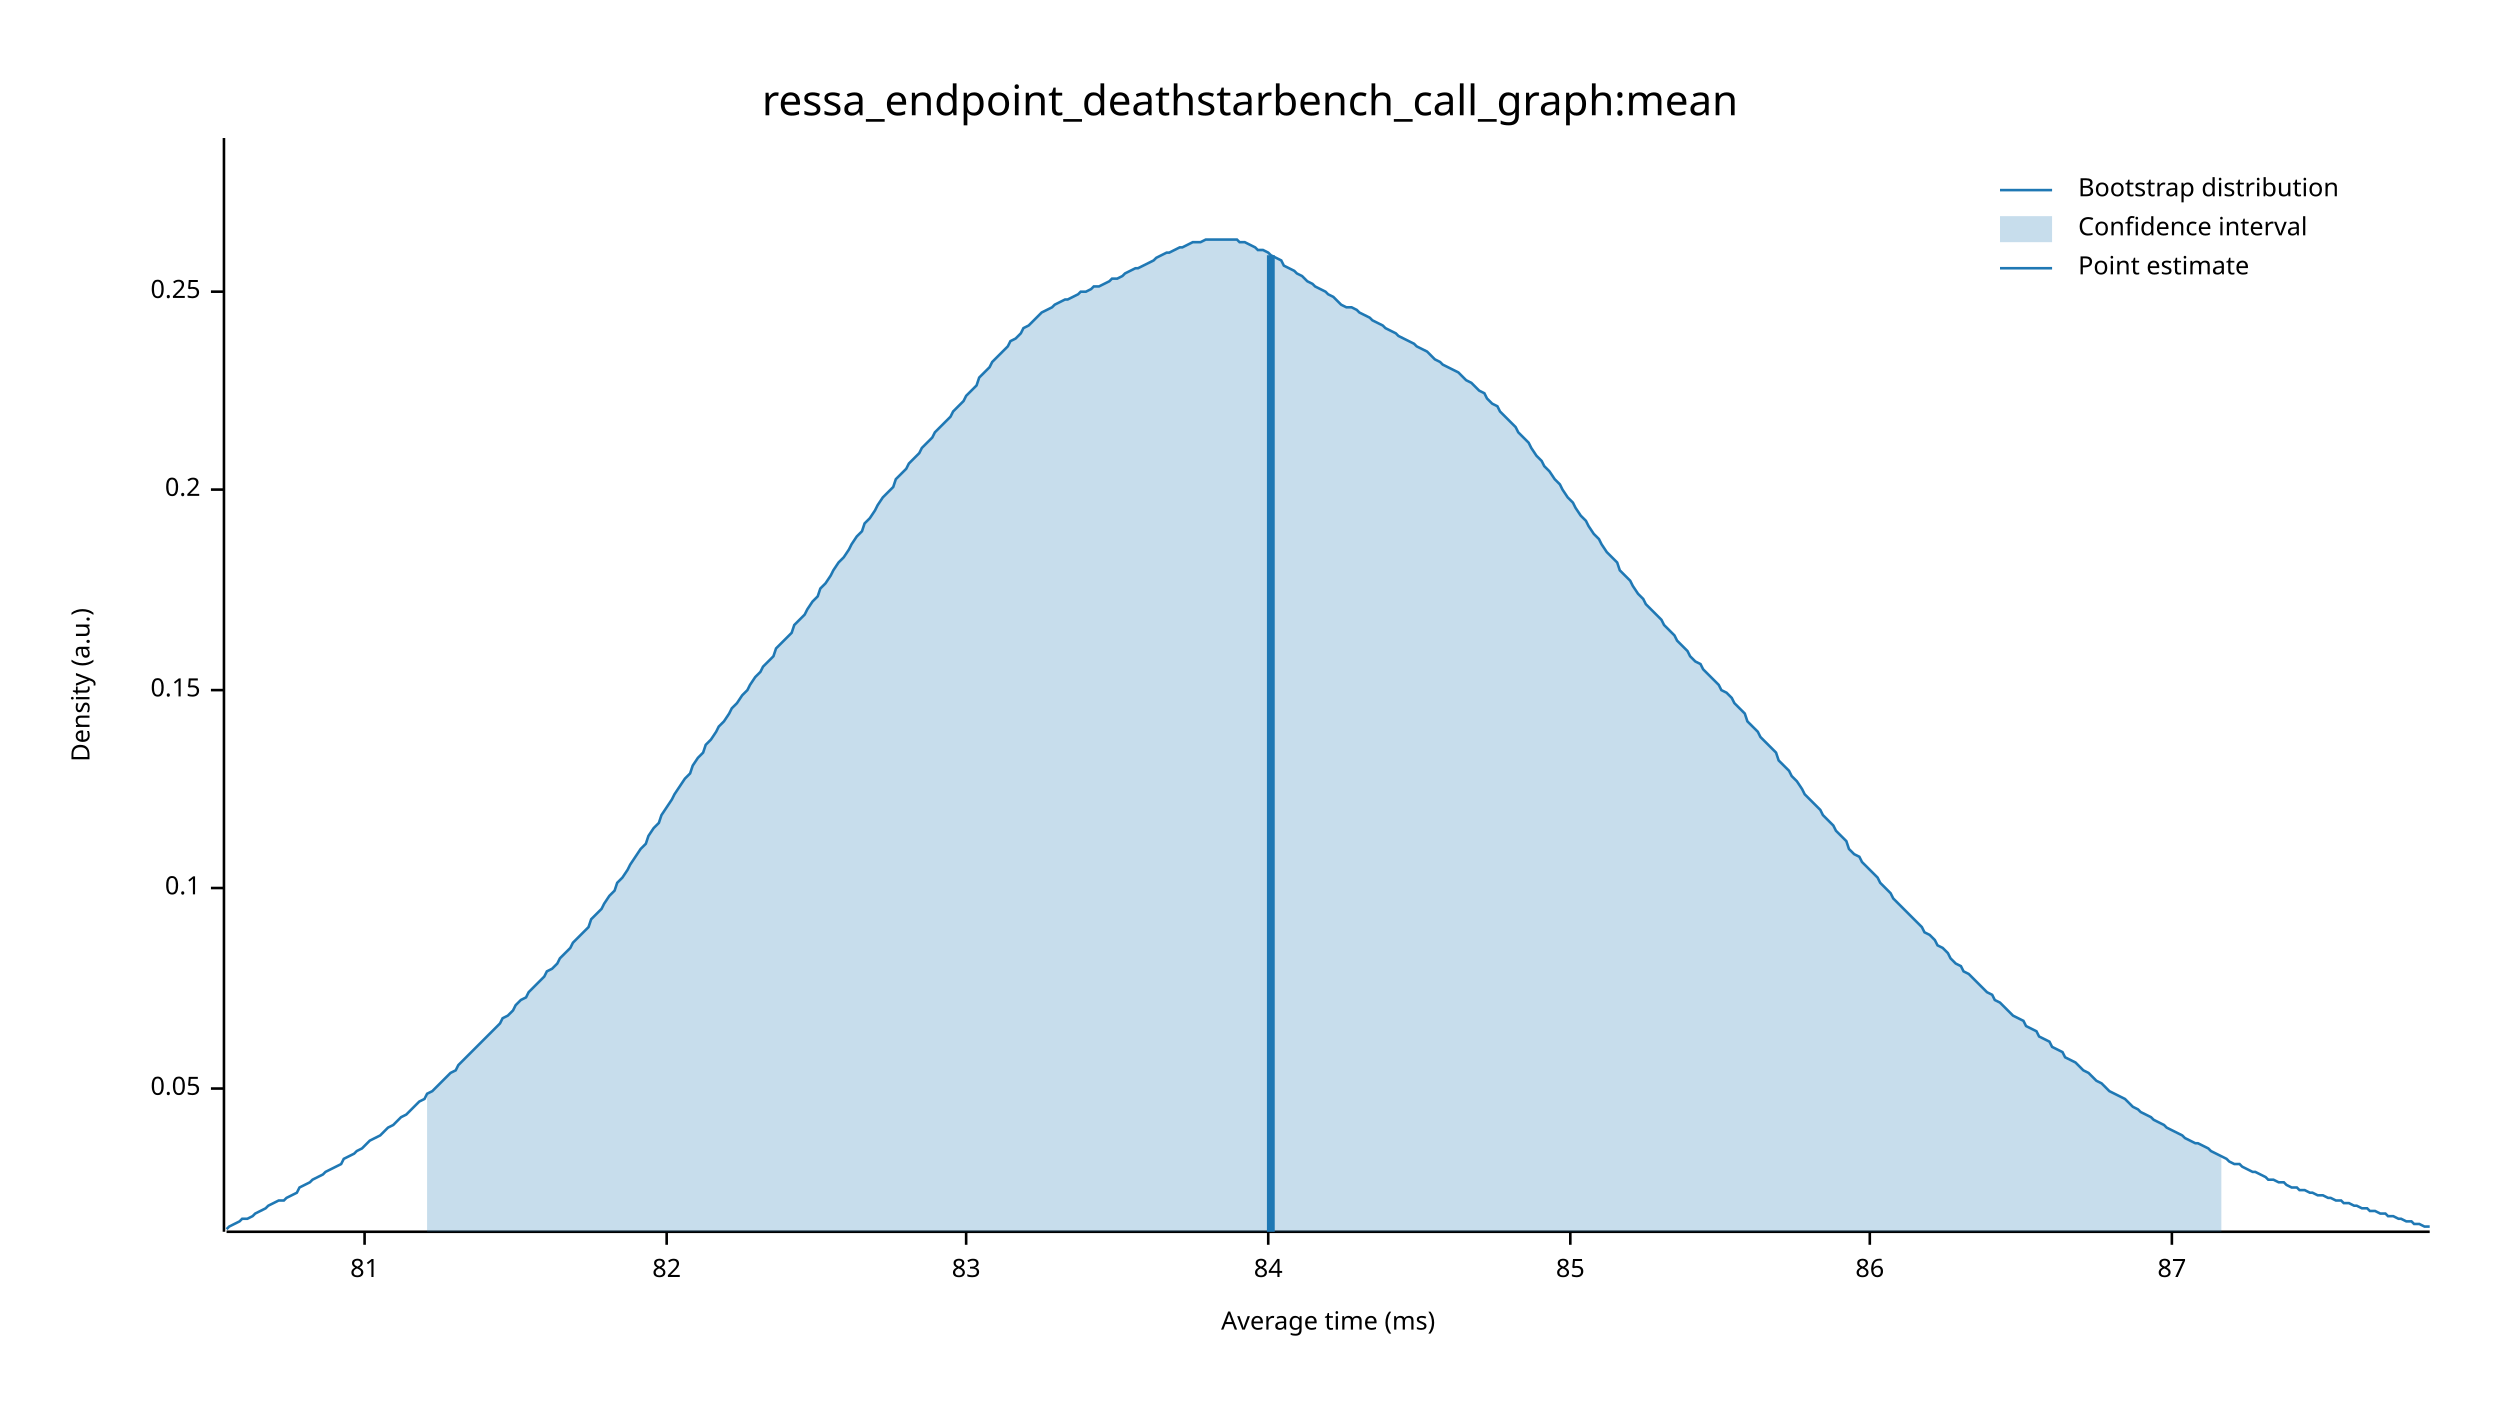
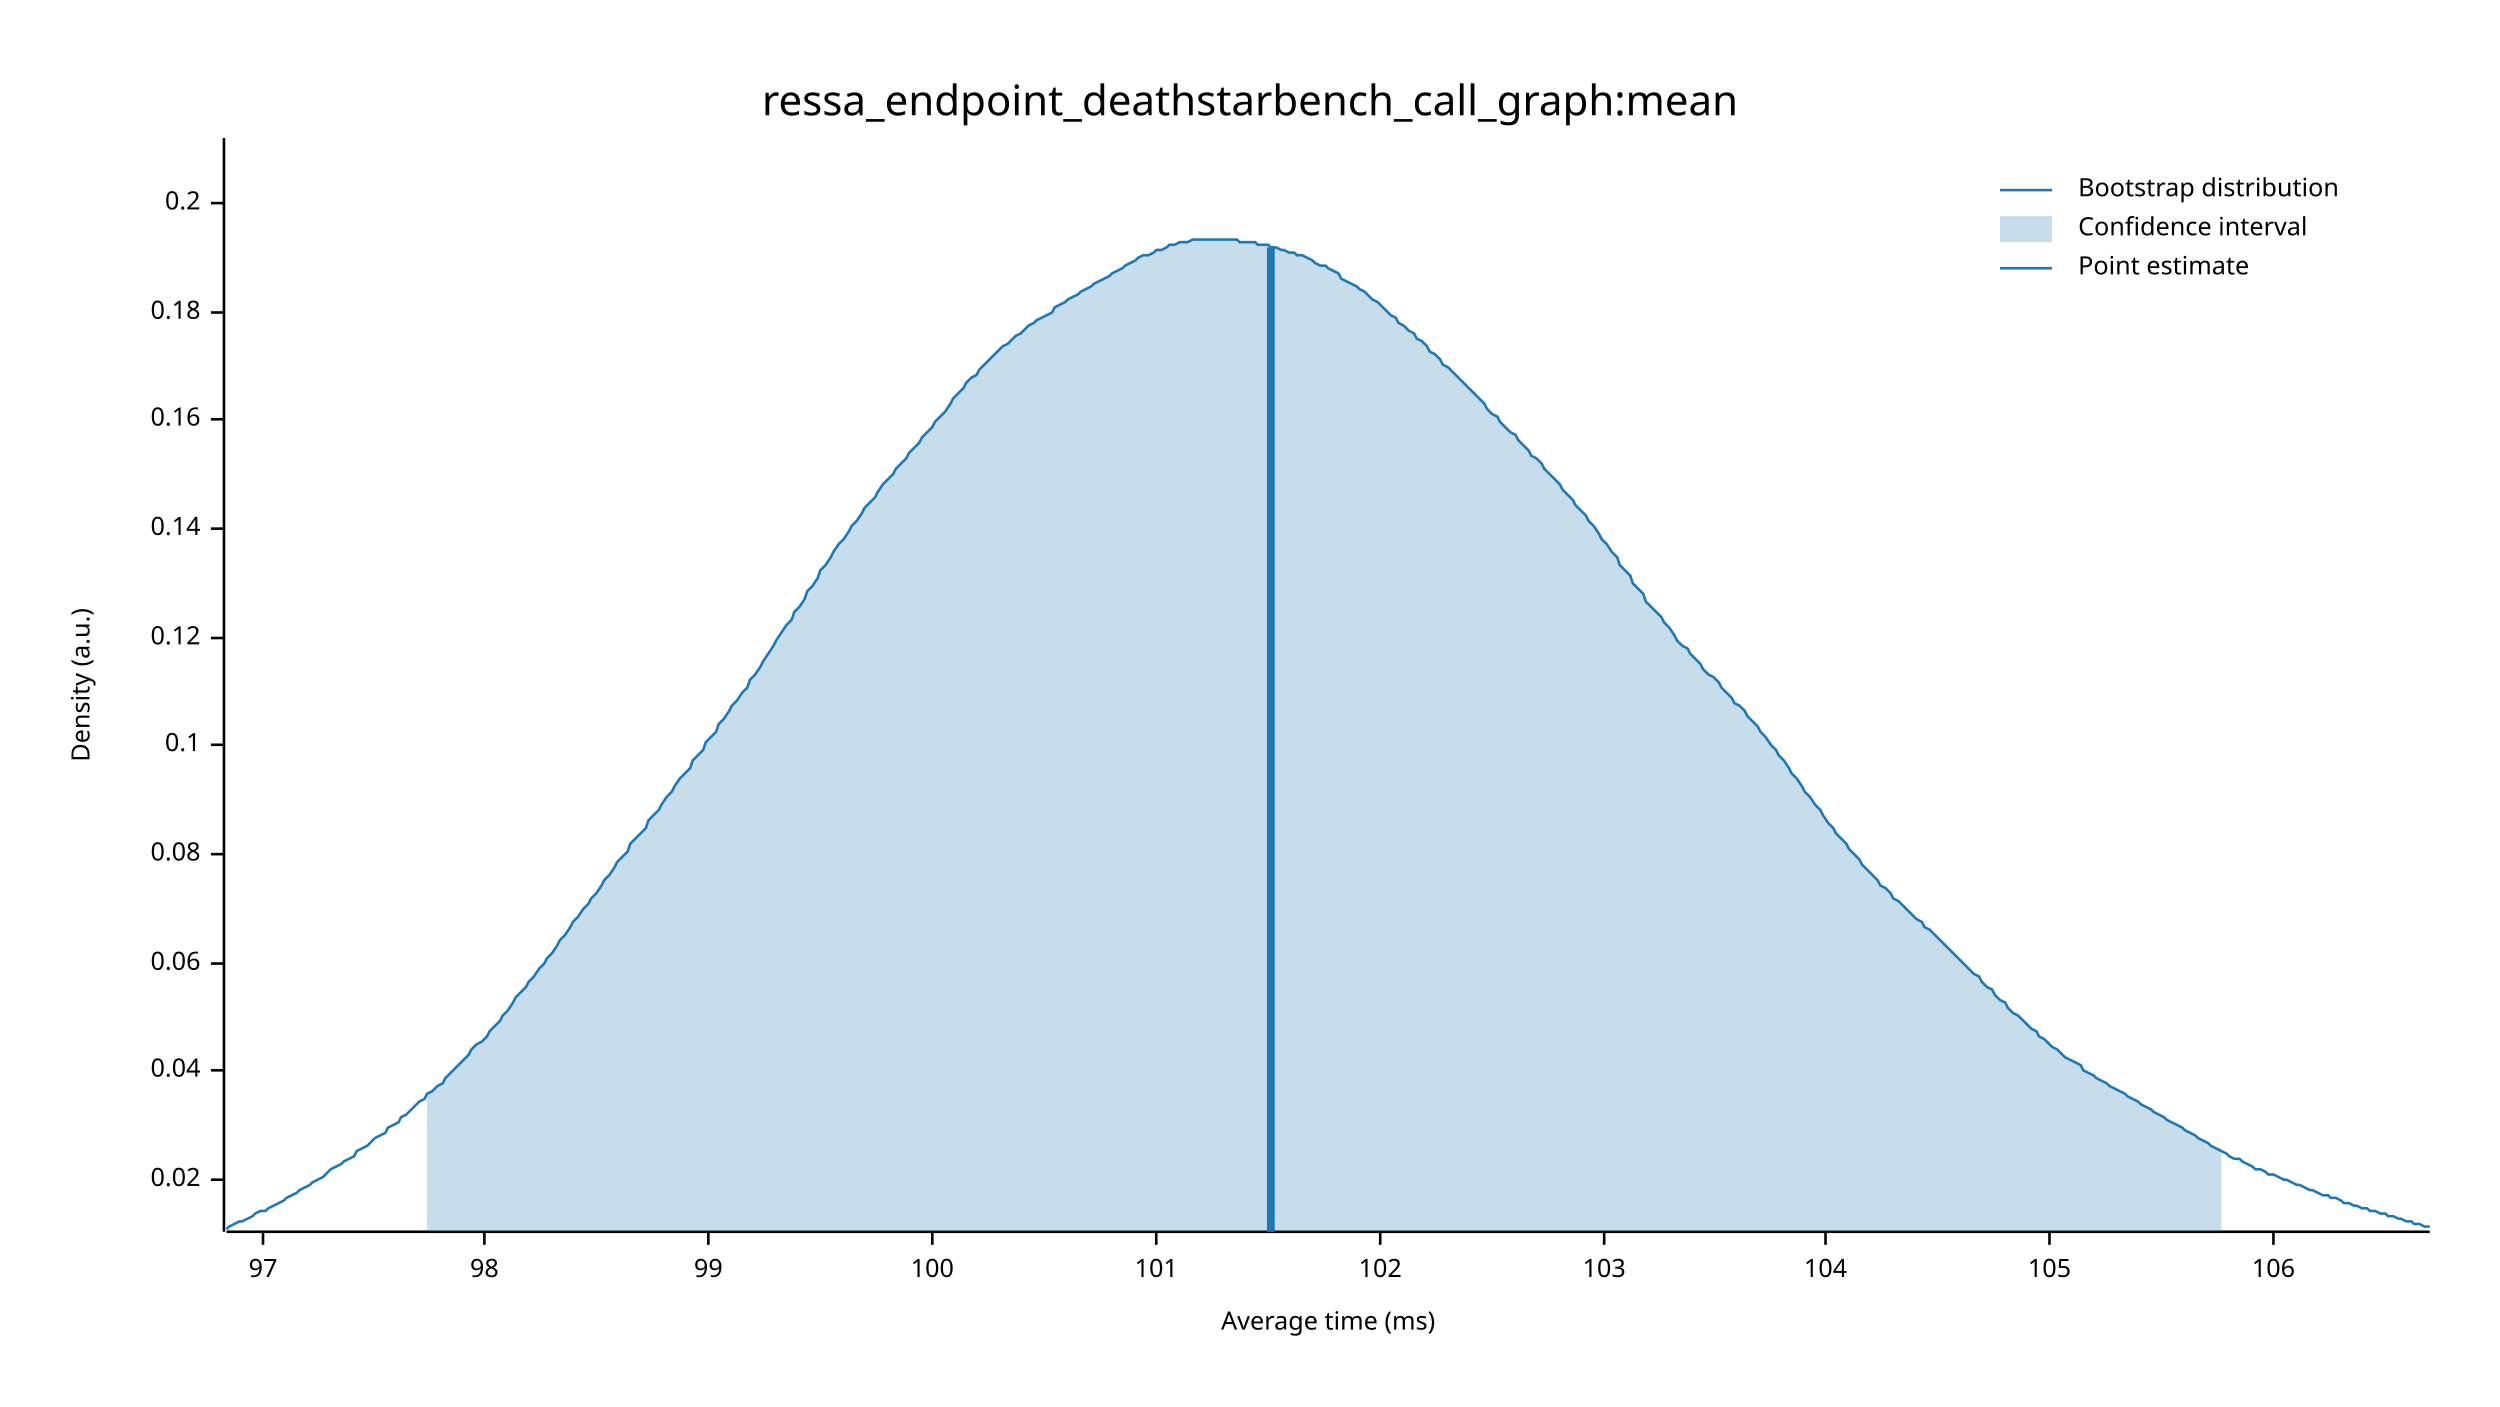
<svg xmlns="http://www.w3.org/2000/svg" width="960" height="540" viewBox="0 0 960 540">
  <text x="480" y="32" dy="0.76em" text-anchor="middle" font-family="sans-serif" font-size="16.129" opacity="1" fill="#000000">
ressa_endpoint_deathstarbench_call_graph:mean
</text>
  <text x="27" y="263" dy="0.76em" text-anchor="middle" font-family="sans-serif" font-size="9.677" opacity="1" fill="#000000" transform="rotate(270, 27, 263)">
Density (a.u.)
</text>
  <text x="510" y="513" dy="-0.5ex" text-anchor="middle" font-family="sans-serif" font-size="9.677" opacity="1" fill="#000000">
Average time (ms)
</text>
  <polyline fill="none" opacity="1" stroke="#000000" stroke-width="1" points="86,53 86,473 " />
-   <text x="77" y="418" dy="0.5ex" text-anchor="end" font-family="sans-serif" font-size="9.677" opacity="1" fill="#000000">
- 0.05
+   <text x="77" y="453" dy="0.5ex" text-anchor="end" font-family="sans-serif" font-size="9.677" opacity="1" fill="#000000">
+ 0.02
</text>
-   <polyline fill="none" opacity="1" stroke="#000000" stroke-width="1" points="81,418 86,418 " />
-   <text x="77" y="341" dy="0.5ex" text-anchor="end" font-family="sans-serif" font-size="9.677" opacity="1" fill="#000000">
+   <polyline fill="none" opacity="1" stroke="#000000" stroke-width="1" points="81,453 86,453 " />
+   <text x="77" y="411" dy="0.5ex" text-anchor="end" font-family="sans-serif" font-size="9.677" opacity="1" fill="#000000">
+ 0.04
+ </text>
+   <polyline fill="none" opacity="1" stroke="#000000" stroke-width="1" points="81,411 86,411 " />
+   <text x="77" y="370" dy="0.5ex" text-anchor="end" font-family="sans-serif" font-size="9.677" opacity="1" fill="#000000">
+ 0.06
+ </text>
+   <polyline fill="none" opacity="1" stroke="#000000" stroke-width="1" points="81,370 86,370 " />
+   <text x="77" y="328" dy="0.5ex" text-anchor="end" font-family="sans-serif" font-size="9.677" opacity="1" fill="#000000">
+ 0.08
+ </text>
+   <polyline fill="none" opacity="1" stroke="#000000" stroke-width="1" points="81,328 86,328 " />
+   <text x="77" y="286" dy="0.5ex" text-anchor="end" font-family="sans-serif" font-size="9.677" opacity="1" fill="#000000">
0.1
</text>
-   <polyline fill="none" opacity="1" stroke="#000000" stroke-width="1" points="81,341 86,341 " />
-   <text x="77" y="265" dy="0.5ex" text-anchor="end" font-family="sans-serif" font-size="9.677" opacity="1" fill="#000000">
- 0.15
+   <polyline fill="none" opacity="1" stroke="#000000" stroke-width="1" points="81,286 86,286 " />
+   <text x="77" y="245" dy="0.5ex" text-anchor="end" font-family="sans-serif" font-size="9.677" opacity="1" fill="#000000">
+ 0.12
</text>
-   <polyline fill="none" opacity="1" stroke="#000000" stroke-width="1" points="81,265 86,265 " />
-   <text x="77" y="188" dy="0.5ex" text-anchor="end" font-family="sans-serif" font-size="9.677" opacity="1" fill="#000000">
+   <polyline fill="none" opacity="1" stroke="#000000" stroke-width="1" points="81,245 86,245 " />
+   <text x="77" y="203" dy="0.5ex" text-anchor="end" font-family="sans-serif" font-size="9.677" opacity="1" fill="#000000">
+ 0.14
+ </text>
+   <polyline fill="none" opacity="1" stroke="#000000" stroke-width="1" points="81,203 86,203 " />
+   <text x="77" y="161" dy="0.5ex" text-anchor="end" font-family="sans-serif" font-size="9.677" opacity="1" fill="#000000">
+ 0.16
+ </text>
+   <polyline fill="none" opacity="1" stroke="#000000" stroke-width="1" points="81,161 86,161 " />
+   <text x="77" y="120" dy="0.5ex" text-anchor="end" font-family="sans-serif" font-size="9.677" opacity="1" fill="#000000">
+ 0.18
+ </text>
+   <polyline fill="none" opacity="1" stroke="#000000" stroke-width="1" points="81,120 86,120 " />
+   <text x="77" y="78" dy="0.5ex" text-anchor="end" font-family="sans-serif" font-size="9.677" opacity="1" fill="#000000">
0.2
</text>
-   <polyline fill="none" opacity="1" stroke="#000000" stroke-width="1" points="81,188 86,188 " />
-   <text x="77" y="112" dy="0.5ex" text-anchor="end" font-family="sans-serif" font-size="9.677" opacity="1" fill="#000000">
- 0.25
+   <polyline fill="none" opacity="1" stroke="#000000" stroke-width="1" points="81,78 86,78 " />
+   <polyline fill="none" opacity="1" stroke="#000000" stroke-width="1" points="87,473 933,473 " />
+   <text x="101" y="483" dy="0.76em" text-anchor="middle" font-family="sans-serif" font-size="9.677" opacity="1" fill="#000000">
+ 97
</text>
-   <polyline fill="none" opacity="1" stroke="#000000" stroke-width="1" points="81,112 86,112 " />
-   <polyline fill="none" opacity="1" stroke="#000000" stroke-width="1" points="87,473 933,473 " />
-   <text x="140" y="483" dy="0.76em" text-anchor="middle" font-family="sans-serif" font-size="9.677" opacity="1" fill="#000000">
- 81
+   <polyline fill="none" opacity="1" stroke="#000000" stroke-width="1" points="101,473 101,478 " />
+   <text x="186" y="483" dy="0.76em" text-anchor="middle" font-family="sans-serif" font-size="9.677" opacity="1" fill="#000000">
+ 98
</text>
-   <polyline fill="none" opacity="1" stroke="#000000" stroke-width="1" points="140,473 140,478 " />
-   <text x="256" y="483" dy="0.76em" text-anchor="middle" font-family="sans-serif" font-size="9.677" opacity="1" fill="#000000">
- 82
+   <polyline fill="none" opacity="1" stroke="#000000" stroke-width="1" points="186,473 186,478 " />
+   <text x="272" y="483" dy="0.76em" text-anchor="middle" font-family="sans-serif" font-size="9.677" opacity="1" fill="#000000">
+ 99
</text>
-   <polyline fill="none" opacity="1" stroke="#000000" stroke-width="1" points="256,473 256,478 " />
-   <text x="371" y="483" dy="0.76em" text-anchor="middle" font-family="sans-serif" font-size="9.677" opacity="1" fill="#000000">
- 83
+   <polyline fill="none" opacity="1" stroke="#000000" stroke-width="1" points="272,473 272,478 " />
+   <text x="358" y="483" dy="0.76em" text-anchor="middle" font-family="sans-serif" font-size="9.677" opacity="1" fill="#000000">
+ 100
</text>
-   <polyline fill="none" opacity="1" stroke="#000000" stroke-width="1" points="371,473 371,478 " />
-   <text x="487" y="483" dy="0.76em" text-anchor="middle" font-family="sans-serif" font-size="9.677" opacity="1" fill="#000000">
- 84
+   <polyline fill="none" opacity="1" stroke="#000000" stroke-width="1" points="358,473 358,478 " />
+   <text x="444" y="483" dy="0.76em" text-anchor="middle" font-family="sans-serif" font-size="9.677" opacity="1" fill="#000000">
+ 101
</text>
-   <polyline fill="none" opacity="1" stroke="#000000" stroke-width="1" points="487,473 487,478 " />
-   <text x="603" y="483" dy="0.76em" text-anchor="middle" font-family="sans-serif" font-size="9.677" opacity="1" fill="#000000">
- 85
+   <polyline fill="none" opacity="1" stroke="#000000" stroke-width="1" points="444,473 444,478 " />
+   <text x="530" y="483" dy="0.76em" text-anchor="middle" font-family="sans-serif" font-size="9.677" opacity="1" fill="#000000">
+ 102
</text>
-   <polyline fill="none" opacity="1" stroke="#000000" stroke-width="1" points="603,473 603,478 " />
-   <text x="718" y="483" dy="0.76em" text-anchor="middle" font-family="sans-serif" font-size="9.677" opacity="1" fill="#000000">
- 86
+   <polyline fill="none" opacity="1" stroke="#000000" stroke-width="1" points="530,473 530,478 " />
+   <text x="616" y="483" dy="0.76em" text-anchor="middle" font-family="sans-serif" font-size="9.677" opacity="1" fill="#000000">
+ 103
</text>
-   <polyline fill="none" opacity="1" stroke="#000000" stroke-width="1" points="718,473 718,478 " />
-   <text x="834" y="483" dy="0.76em" text-anchor="middle" font-family="sans-serif" font-size="9.677" opacity="1" fill="#000000">
- 87
+   <polyline fill="none" opacity="1" stroke="#000000" stroke-width="1" points="616,473 616,478 " />
+   <text x="701" y="483" dy="0.76em" text-anchor="middle" font-family="sans-serif" font-size="9.677" opacity="1" fill="#000000">
+ 104
</text>
-   <polyline fill="none" opacity="1" stroke="#000000" stroke-width="1" points="834,473 834,478 " />
-   <polyline fill="none" opacity="1" stroke="#1F78B4" stroke-width="1" points="87,472 88,471 90,470 92,469 93,468 95,468 97,467 98,466 100,465 102,464 103,463 105,462 107,461 109,461 110,460 112,459 114,458 115,456 117,455 119,454 120,453 122,452 124,451 125,450 127,449 129,448 131,447 132,445 134,444 136,443 137,442 139,441 141,439 142,438 144,437 146,436 148,434 149,433 151,432 153,430 154,429 156,428 158,426 159,425 161,423 163,422 164,420 166,419 168,417 170,415 171,414 173,412 175,411 176,409 178,407 180,405 181,404 183,402 185,400 187,398 188,397 190,395 192,393 193,391 195,390 197,388 198,386 200,384 202,383 203,381 205,379 207,377 209,375 210,373 212,372 214,370 215,368 217,366 219,364 220,362 222,360 224,358 226,356 227,353 229,351 231,349 232,347 234,344 236,342 237,339 239,337 241,334 242,332 244,329 246,326 248,324 249,321 251,318 253,316 254,313 256,310 258,307 259,305 261,302 263,299 265,297 266,294 268,291 270,289 271,286 273,284 275,281 276,279 278,277 280,274 281,272 283,270 285,267 287,265 288,263 290,260 292,258 293,256 295,254 297,252 298,249 300,247 302,245 304,243 305,240 307,238 309,236 310,234 312,231 314,229 315,226 317,224 319,221 320,219 322,216 324,214 326,211 327,209 329,206 331,204 332,201 334,199 336,196 337,194 339,191 341,189 343,187 344,184 346,182 348,180 349,178 351,176 353,174 354,172 356,170 358,168 359,166 361,164 363,162 365,160 366,158 368,156 370,154 371,152 373,150 375,148 376,145 378,143 380,141 381,139 383,137 385,135 387,133 388,131 390,130 392,128 393,126 395,125 397,123 398,122 400,120 402,119 404,118 405,117 407,116 409,115 410,115 412,114 414,113 415,112 417,112 419,111 420,110 422,110 424,109 426,108 427,107 429,107 431,106 432,105 434,104 436,103 437,103 439,102 441,101 443,100 444,99 446,98 448,97 449,97 451,96 453,95 454,95 456,94 458,93 459,93 461,93 463,92 465,92 466,92 468,92 470,92 471,92 473,92 475,92 476,93 478,93 480,94 482,95 483,96 485,96 487,97 488,98 490,99 492,100 493,102 495,103 497,104 498,105 500,106 502,108 504,109 505,110 507,111 509,112 510,113 512,114 514,116 515,117 517,118 519,118 521,119 522,120 524,121 526,122 527,123 529,124 531,125 532,126 534,127 536,128 537,129 539,130 541,131 543,132 544,133 546,134 548,135 549,136 551,138 553,139 554,140 556,141 558,142 560,143 561,144 563,146 565,147 566,148 568,150 570,151 571,153 573,155 575,156 576,158 578,160 580,162 582,164 583,166 585,168 587,170 588,172 590,175 592,177 593,179 595,181 597,184 599,186 600,188 602,191 604,193 605,195 607,198 609,200 610,202 612,205 614,207 615,209 617,212 619,214 621,216 622,219 624,221 626,223 627,225 629,228 631,230 632,232 634,234 636,236 638,238 639,240 641,242 643,244 644,246 646,248 648,250 649,252 651,254 653,255 654,257 656,259 658,261 660,263 661,265 663,266 665,268 666,270 668,272 670,274 671,277 673,279 675,281 676,283 678,285 680,287 682,289 683,292 685,294 687,296 688,298 690,300 692,303 693,305 695,307 697,309 699,311 700,313 702,315 704,317 705,319 707,321 709,323 710,326 712,328 714,329 715,331 717,333 719,335 721,337 722,339 724,341 726,343 727,345 729,347 731,349 732,350 734,352 736,354 738,356 739,358 741,359 743,361 744,363 746,364 748,366 749,368 751,370 753,371 754,373 756,374 758,376 760,378 761,379 763,381 765,382 766,384 768,385 770,387 771,388 773,390 775,391 777,392 778,394 780,395 782,396 783,398 785,399 787,400 788,402 790,403 792,404 793,406 795,407 797,408 799,410 800,411 802,412 804,414 805,415 807,416 809,418 810,419 812,420 814,421 816,422 817,423 819,425 821,426 822,427 824,428 826,429 827,430 829,431 831,432 832,433 834,434 836,435 838,436 839,437 841,438 843,439 844,439 846,440 848,441 849,442 851,443 853,444 855,445 856,446 858,447 860,447 861,448 863,449 865,450 866,450 868,451 870,452 871,453 873,453 875,454 877,454 878,455 880,456 882,456 883,457 885,457 887,458 888,458 890,459 892,459 894,460 895,460 897,461 899,461 900,462 902,462 904,463 905,463 907,464 909,464 910,465 912,465 914,466 916,466 917,467 919,467 921,468 922,468 924,469 926,469 927,470 929,470 931,471 933,471 " />
-   <polygon opacity="0.25" fill="#1F78B4" points="164,420 166,419 168,417 170,415 171,414 173,412 175,411 176,409 178,407 180,405 181,404 183,402 185,400 187,398 188,397 190,395 192,393 193,391 195,390 197,388 198,386 200,384 202,383 203,381 205,379 207,377 209,375 210,373 212,372 214,370 215,368 217,366 219,364 220,362 222,360 224,358 226,356 227,353 229,351 231,349 232,347 234,344 236,342 237,339 239,337 241,334 242,332 244,329 246,326 248,324 249,321 251,318 253,316 254,313 256,310 258,307 259,305 261,302 263,299 265,297 266,294 268,291 270,289 271,286 273,284 275,281 276,279 278,277 280,274 281,272 283,270 285,267 287,265 288,263 290,260 292,258 293,256 295,254 297,252 298,249 300,247 302,245 304,243 305,240 307,238 309,236 310,234 312,231 314,229 315,226 317,224 319,221 320,219 322,216 324,214 326,211 327,209 329,206 331,204 332,201 334,199 336,196 337,194 339,191 341,189 343,187 344,184 346,182 348,180 349,178 351,176 353,174 354,172 356,170 358,168 359,166 361,164 363,162 365,160 366,158 368,156 370,154 371,152 373,150 375,148 376,145 378,143 380,141 381,139 383,137 385,135 387,133 388,131 390,130 392,128 393,126 395,125 397,123 398,122 400,120 402,119 404,118 405,117 407,116 409,115 410,115 412,114 414,113 415,112 417,112 419,111 420,110 422,110 424,109 426,108 427,107 429,107 431,106 432,105 434,104 436,103 437,103 439,102 441,101 443,100 444,99 446,98 448,97 449,97 451,96 453,95 454,95 456,94 458,93 459,93 461,93 463,92 465,92 466,92 468,92 470,92 471,92 473,92 475,92 476,93 478,93 480,94 482,95 483,96 485,96 487,97 488,98 490,99 492,100 493,102 495,103 497,104 498,105 500,106 502,108 504,109 505,110 507,111 509,112 510,113 512,114 514,116 515,117 517,118 519,118 521,119 522,120 524,121 526,122 527,123 529,124 531,125 532,126 534,127 536,128 537,129 539,130 541,131 543,132 544,133 546,134 548,135 549,136 551,138 553,139 554,140 556,141 558,142 560,143 561,144 563,146 565,147 566,148 568,150 570,151 571,153 573,155 575,156 576,158 578,160 580,162 582,164 583,166 585,168 587,170 588,172 590,175 592,177 593,179 595,181 597,184 599,186 600,188 602,191 604,193 605,195 607,198 609,200 610,202 612,205 614,207 615,209 617,212 619,214 621,216 622,219 624,221 626,223 627,225 629,228 631,230 632,232 634,234 636,236 638,238 639,240 641,242 643,244 644,246 646,248 648,250 649,252 651,254 653,255 654,257 656,259 658,261 660,263 661,265 663,266 665,268 666,270 668,272 670,274 671,277 673,279 675,281 676,283 678,285 680,287 682,289 683,292 685,294 687,296 688,298 690,300 692,303 693,305 695,307 697,309 699,311 700,313 702,315 704,317 705,319 707,321 709,323 710,326 712,328 714,329 715,331 717,333 719,335 721,337 722,339 724,341 726,343 727,345 729,347 731,349 732,350 734,352 736,354 738,356 739,358 741,359 743,361 744,363 746,364 748,366 749,368 751,370 753,371 754,373 756,374 758,376 760,378 761,379 763,381 765,382 766,384 768,385 770,387 771,388 773,390 775,391 777,392 778,394 780,395 782,396 783,398 785,399 787,400 788,402 790,403 792,404 793,406 795,407 797,408 799,410 800,411 802,412 804,414 805,415 807,416 809,418 810,419 812,420 814,421 816,422 817,423 819,425 821,426 822,427 824,428 826,429 827,430 829,431 831,432 832,433 834,434 836,435 838,436 839,437 841,438 843,439 844,439 846,440 848,441 849,442 851,443 853,444 853,473 164,473 " />
-   <polyline fill="none" opacity="1" stroke="#1F78B4" stroke-width="3" points="488,473 488,98 " />
+   <polyline fill="none" opacity="1" stroke="#000000" stroke-width="1" points="701,473 701,478 " />
+   <text x="787" y="483" dy="0.76em" text-anchor="middle" font-family="sans-serif" font-size="9.677" opacity="1" fill="#000000">
+ 105
+ </text>
+   <polyline fill="none" opacity="1" stroke="#000000" stroke-width="1" points="787,473 787,478 " />
+   <text x="873" y="483" dy="0.76em" text-anchor="middle" font-family="sans-serif" font-size="9.677" opacity="1" fill="#000000">
+ 106
+ </text>
+   <polyline fill="none" opacity="1" stroke="#000000" stroke-width="1" points="873,473 873,478 " />
+   <polyline fill="none" opacity="1" stroke="#1F78B4" stroke-width="1" points="87,472 88,471 90,470 92,469 93,469 95,468 97,467 98,466 100,465 102,465 103,464 105,463 107,462 109,461 110,460 112,459 114,458 115,457 117,456 119,455 120,454 122,453 124,452 125,451 127,449 129,448 131,447 132,446 134,445 136,444 137,442 139,441 141,440 142,439 144,437 146,436 148,435 149,433 151,432 153,431 154,429 156,428 158,426 159,425 161,423 163,422 164,420 166,419 168,417 170,416 171,414 173,412 175,410 176,409 178,407 180,405 181,403 183,401 185,400 187,398 188,396 190,394 192,392 193,390 195,388 197,385 198,383 200,381 202,379 203,377 205,375 207,372 209,370 210,368 212,366 214,363 215,361 217,359 219,356 220,354 222,352 224,349 226,347 227,345 229,343 231,340 232,338 234,336 236,333 237,331 239,329 241,327 242,324 244,322 246,320 248,318 249,315 251,313 253,311 254,309 256,306 258,304 259,302 261,299 263,297 265,295 266,292 268,290 270,288 271,285 273,283 275,281 276,278 278,276 280,273 281,271 283,269 285,266 287,264 288,261 290,259 292,256 293,254 295,251 297,248 298,246 300,243 302,240 304,238 305,235 307,233 309,230 310,227 312,225 314,222 315,219 317,217 319,214 320,212 322,209 324,207 326,204 327,202 329,200 331,197 332,195 334,193 336,191 337,189 339,186 341,184 343,182 344,180 346,178 348,176 349,174 351,172 353,170 354,168 356,166 358,164 359,162 361,160 363,158 365,155 366,153 368,151 370,149 371,147 373,145 375,144 376,142 378,140 380,138 381,137 383,135 385,133 387,132 388,131 390,129 392,128 393,127 395,125 397,124 398,123 400,122 402,121 404,120 405,118 407,117 409,116 410,115 412,114 414,113 415,112 417,111 419,110 420,109 422,108 424,107 426,106 427,105 429,104 431,103 432,102 434,101 436,100 437,99 439,98 441,98 443,97 444,96 446,96 448,95 449,94 451,94 453,93 454,93 456,93 458,92 459,92 461,92 463,92 465,92 466,92 468,92 470,92 471,92 473,92 475,92 476,93 478,93 480,93 482,93 483,94 485,94 487,94 488,95 490,95 492,96 493,96 495,97 497,97 498,98 500,98 502,99 504,100 505,101 507,102 509,102 510,103 512,104 514,105 515,107 517,108 519,109 521,110 522,111 524,112 526,114 527,115 529,116 531,118 532,119 534,121 536,122 537,124 539,125 541,127 543,128 544,130 546,131 548,133 549,135 551,136 553,138 554,140 556,141 558,143 560,145 561,146 563,148 565,150 566,151 568,153 570,155 571,157 573,159 575,160 576,162 578,164 580,166 582,167 583,169 585,171 587,173 588,175 590,176 592,178 593,180 595,182 597,184 599,186 600,188 602,190 604,192 605,194 607,196 609,198 610,200 612,202 614,205 615,207 617,209 619,212 621,214 622,217 624,219 626,221 627,224 629,226 631,228 632,231 634,233 636,235 638,237 639,239 641,241 643,244 644,246 646,248 648,249 649,251 651,253 653,255 654,257 656,259 658,260 660,262 661,264 663,266 665,268 666,270 668,271 670,273 671,275 673,277 675,279 676,281 678,283 680,286 682,288 683,290 685,292 687,295 688,297 690,299 692,302 693,304 695,306 697,309 699,311 700,313 702,316 704,318 705,320 707,322 709,324 710,326 712,328 714,330 715,332 717,334 719,336 721,338 722,340 724,341 726,343 727,345 729,346 731,348 732,349 734,351 736,353 738,354 739,356 741,357 743,359 744,360 746,362 748,364 749,365 751,367 753,369 754,370 756,372 758,374 760,375 761,377 763,379 765,380 766,382 768,384 770,385 771,387 773,389 775,390 777,392 778,393 780,395 782,396 783,398 785,399 787,401 788,402 790,403 792,405 793,406 795,407 797,408 799,409 800,411 802,412 804,413 805,414 807,415 809,416 810,417 812,418 814,419 816,420 817,421 819,422 821,423 822,424 824,425 826,426 827,427 829,428 831,429 832,430 834,431 836,432 838,433 839,434 841,435 843,436 844,437 846,438 848,439 849,440 851,441 853,442 855,443 856,444 858,445 860,445 861,446 863,447 865,448 866,449 868,449 870,450 871,451 873,451 875,452 877,453 878,453 880,454 882,455 883,455 885,456 887,457 888,457 890,458 892,459 894,459 895,460 897,460 899,461 900,462 902,462 904,463 905,463 907,464 909,464 910,465 912,465 914,466 916,466 917,467 919,467 921,468 922,468 924,469 926,469 927,470 929,470 931,471 933,471 " />
+   <polygon opacity="0.25" fill="#1F78B4" points="164,420 166,419 168,417 170,416 171,414 173,412 175,410 176,409 178,407 180,405 181,403 183,401 185,400 187,398 188,396 190,394 192,392 193,390 195,388 197,385 198,383 200,381 202,379 203,377 205,375 207,372 209,370 210,368 212,366 214,363 215,361 217,359 219,356 220,354 222,352 224,349 226,347 227,345 229,343 231,340 232,338 234,336 236,333 237,331 239,329 241,327 242,324 244,322 246,320 248,318 249,315 251,313 253,311 254,309 256,306 258,304 259,302 261,299 263,297 265,295 266,292 268,290 270,288 271,285 273,283 275,281 276,278 278,276 280,273 281,271 283,269 285,266 287,264 288,261 290,259 292,256 293,254 295,251 297,248 298,246 300,243 302,240 304,238 305,235 307,233 309,230 310,227 312,225 314,222 315,219 317,217 319,214 320,212 322,209 324,207 326,204 327,202 329,200 331,197 332,195 334,193 336,191 337,189 339,186 341,184 343,182 344,180 346,178 348,176 349,174 351,172 353,170 354,168 356,166 358,164 359,162 361,160 363,158 365,155 366,153 368,151 370,149 371,147 373,145 375,144 376,142 378,140 380,138 381,137 383,135 385,133 387,132 388,131 390,129 392,128 393,127 395,125 397,124 398,123 400,122 402,121 404,120 405,118 407,117 409,116 410,115 412,114 414,113 415,112 417,111 419,110 420,109 422,108 424,107 426,106 427,105 429,104 431,103 432,102 434,101 436,100 437,99 439,98 441,98 443,97 444,96 446,96 448,95 449,94 451,94 453,93 454,93 456,93 458,92 459,92 461,92 463,92 465,92 466,92 468,92 470,92 471,92 473,92 475,92 476,93 478,93 480,93 482,93 483,94 485,94 487,94 488,95 490,95 492,96 493,96 495,97 497,97 498,98 500,98 502,99 504,100 505,101 507,102 509,102 510,103 512,104 514,105 515,107 517,108 519,109 521,110 522,111 524,112 526,114 527,115 529,116 531,118 532,119 534,121 536,122 537,124 539,125 541,127 543,128 544,130 546,131 548,133 549,135 551,136 553,138 554,140 556,141 558,143 560,145 561,146 563,148 565,150 566,151 568,153 570,155 571,157 573,159 575,160 576,162 578,164 580,166 582,167 583,169 585,171 587,173 588,175 590,176 592,178 593,180 595,182 597,184 599,186 600,188 602,190 604,192 605,194 607,196 609,198 610,200 612,202 614,205 615,207 617,209 619,212 621,214 622,217 624,219 626,221 627,224 629,226 631,228 632,231 634,233 636,235 638,237 639,239 641,241 643,244 644,246 646,248 648,249 649,251 651,253 653,255 654,257 656,259 658,260 660,262 661,264 663,266 665,268 666,270 668,271 670,273 671,275 673,277 675,279 676,281 678,283 680,286 682,288 683,290 685,292 687,295 688,297 690,299 692,302 693,304 695,306 697,309 699,311 700,313 702,316 704,318 705,320 707,322 709,324 710,326 712,328 714,330 715,332 717,334 719,336 721,338 722,340 724,341 726,343 727,345 729,346 731,348 732,349 734,351 736,353 738,354 739,356 741,357 743,359 744,360 746,362 748,364 749,365 751,367 753,369 754,370 756,372 758,374 760,375 761,377 763,379 765,380 766,382 768,384 770,385 771,387 773,389 775,390 777,392 778,393 780,395 782,396 783,398 785,399 787,401 788,402 790,403 792,405 793,406 795,407 797,408 799,409 800,411 802,412 804,413 805,414 807,415 809,416 810,417 812,418 814,419 816,420 817,421 819,422 821,423 822,424 824,425 826,426 827,427 829,428 831,429 832,430 834,431 836,432 838,433 839,434 841,435 843,436 844,437 846,438 848,439 849,440 851,441 853,442 853,473 164,473 " />
+   <polyline fill="none" opacity="1" stroke="#1F78B4" stroke-width="3" points="488,473 488,95 " />
  <text x="798" y="68" dy="0.76em" text-anchor="start" font-family="sans-serif" font-size="9.677" opacity="1" fill="#000000">
Bootstrap distribution
</text>
  <text x="798" y="83" dy="0.76em" text-anchor="start" font-family="sans-serif" font-size="9.677" opacity="1" fill="#000000">
Confidence interval
</text>
  <text x="798" y="98" dy="0.76em" text-anchor="start" font-family="sans-serif" font-size="9.677" opacity="1" fill="#000000">
Point estimate
</text>
  <polyline fill="none" opacity="1" stroke="#1F78B4" stroke-width="1" points="768,73 788,73 " />
  <rect x="768" y="83" width="20" height="10" opacity="0.25" fill="#1F78B4" stroke="none" />
  <polyline fill="none" opacity="1" stroke="#1F78B4" stroke-width="1" points="768,103 788,103 " />
</svg>
